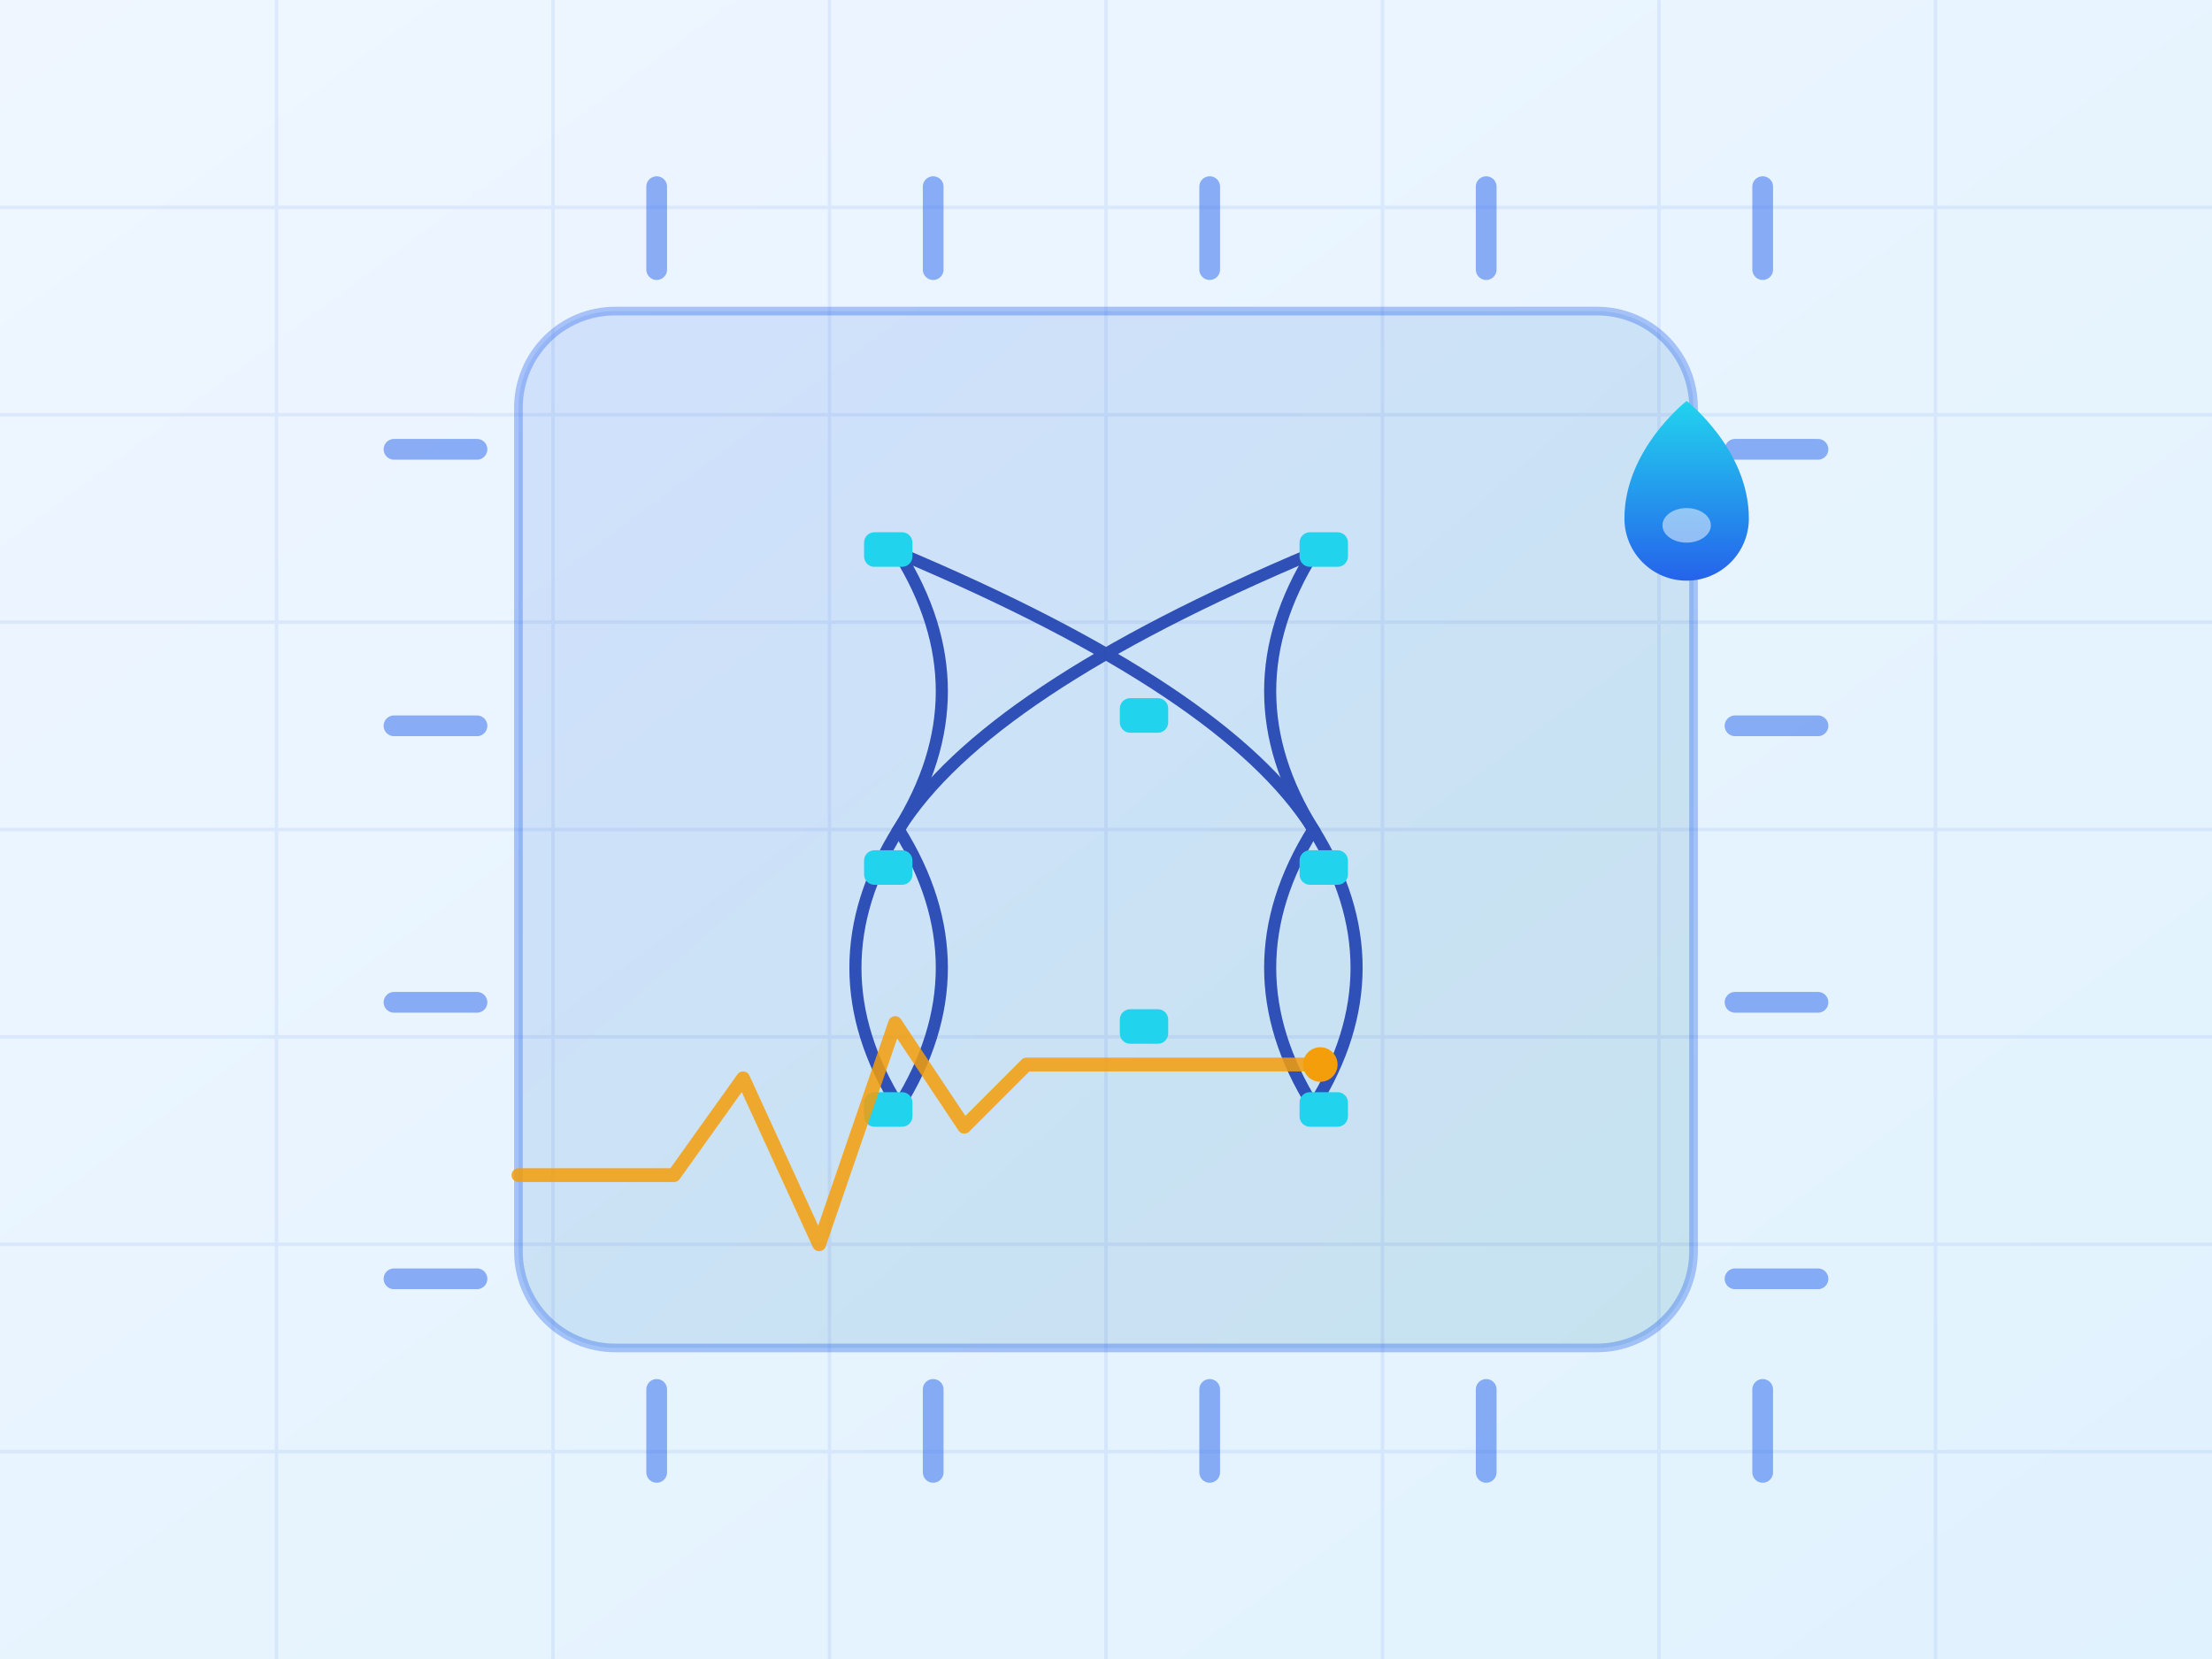
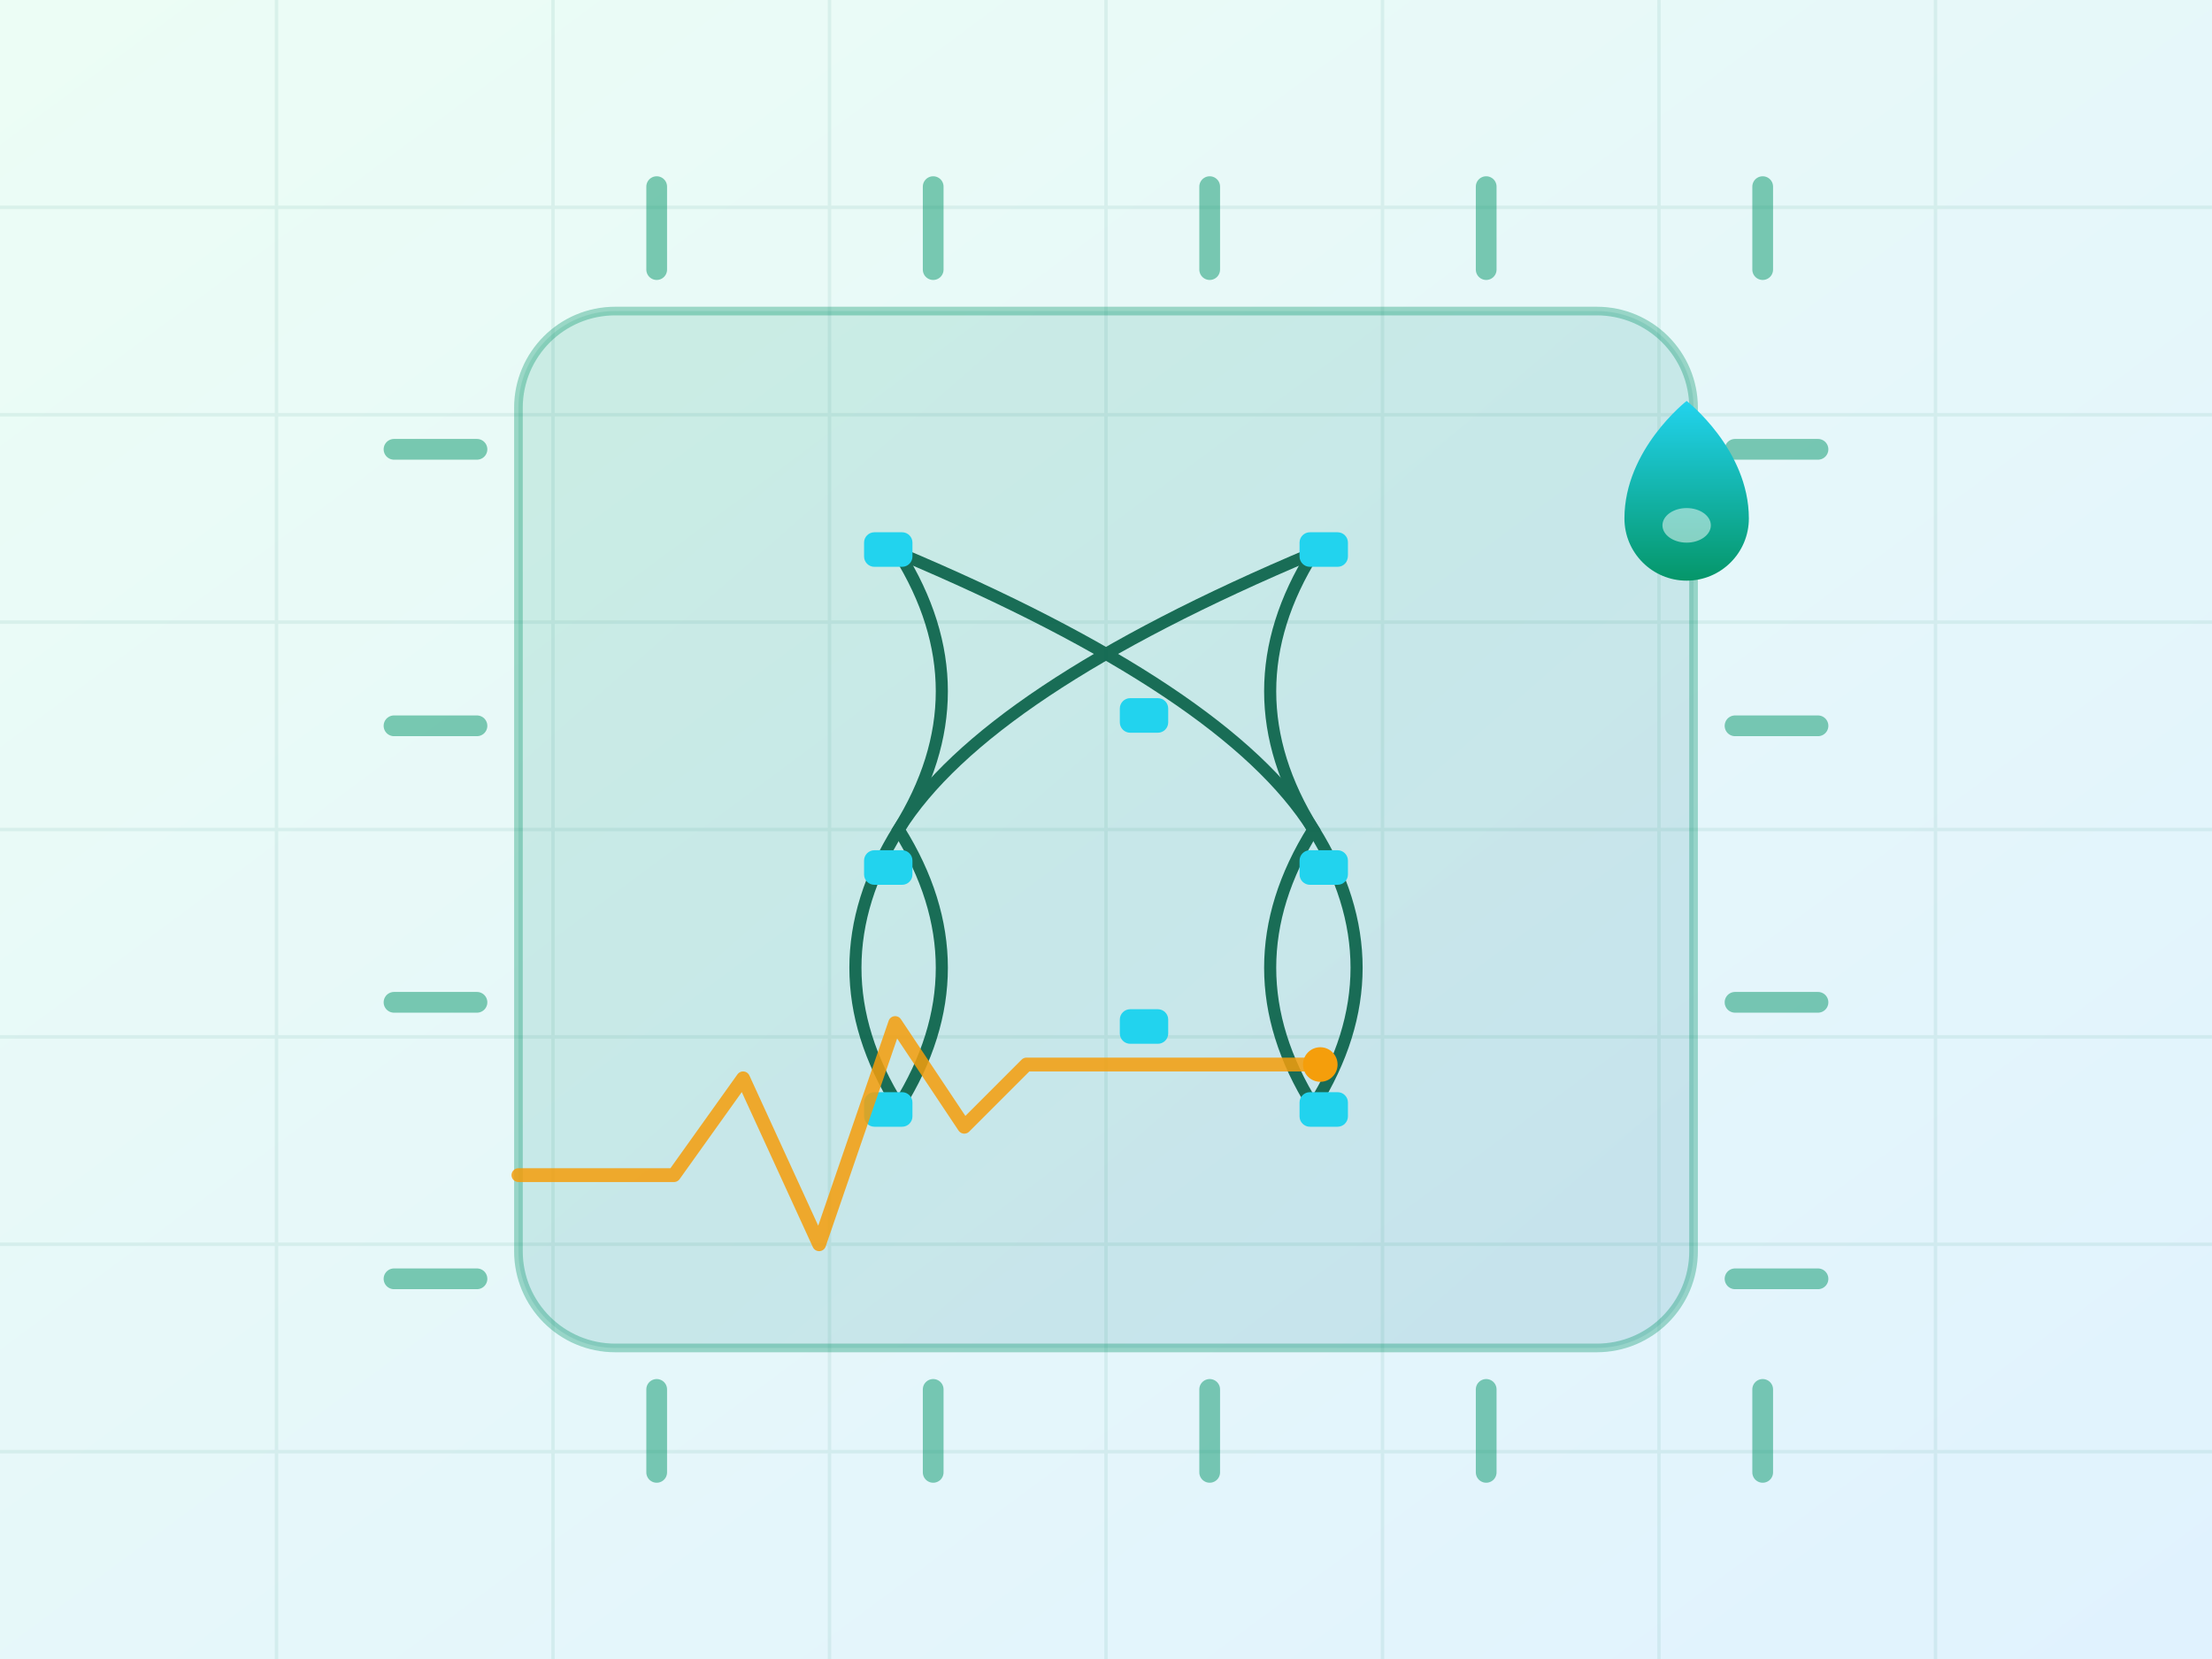
<svg xmlns="http://www.w3.org/2000/svg" viewBox="0 0 640 480" fill="none">
  <defs>
    <linearGradient id="bg" x1="0" y1="0" x2="1" y2="1">
-       <stop offset="0%" stop-color="#eff6ff" />
+       <stop offset="0%" stop-color="#ecfdf5" />
      <stop offset="100%" stop-color="#e0f2fe" />
    </linearGradient>
    <linearGradient id="chip" x1="0" y1="0" x2="1" y2="1">
-       <stop offset="0%" stop-color="#2563eb" />
+       <stop offset="0%" stop-color="#059669" />
      <stop offset="100%" stop-color="#0e7490" />
    </linearGradient>
    <linearGradient id="drop" x1="0" y1="0" x2="0" y2="1">
      <stop offset="0%" stop-color="#22d3ee" />
-       <stop offset="100%" stop-color="#2563eb" />
+       <stop offset="100%" stop-color="#059669" />
    </linearGradient>
  </defs>
  <rect width="640" height="480" fill="url(#bg)" />
-   <g opacity="0.08" stroke="#1d4ed8" stroke-width="1">
+   <g opacity="0.08" stroke="#047857" stroke-width="1">
    <path d="M0 60h640M0 120h640M0 180h640M0 240h640M0 300h640M0 360h640M0 420h640M80 0v480M160 0v480M240 0v480M320 0v480M400 0v480M480 0v480M560 0v480" />
  </g>
  <rect x="150" y="90" width="340" height="300" rx="28" fill="url(#chip)" opacity="0.14" />
-   <rect x="150" y="90" width="340" height="300" rx="28" stroke="#2563eb" stroke-width="2.5" opacity="0.35" />
-   <g stroke="#2563eb" stroke-width="6" stroke-linecap="round" opacity="0.5">
+   <rect x="150" y="90" width="340" height="300" rx="28" stroke="#059669" stroke-width="2.5" opacity="0.35" />
+   <g stroke="#059669" stroke-width="6" stroke-linecap="round" opacity="0.5">
    <path d="M190 78v-24M270 78v-24M350 78v-24M430 78v-24M510 78v-24" />
    <path d="M190 402v24M270 402v24M350 402v24M430 402v24M510 402v24" />
    <path d="M138 130h-24M138 210h-24M138 290h-24M138 370h-24" />
    <path d="M502 130h24M502 210h24M502 290h24M502 370h24" />
  </g>
  <g transform="translate(320,240)">
-     <g stroke="#1e40af" stroke-width="3.5" fill="none" opacity="0.9">
+     <g stroke="#065f46" stroke-width="3.5" fill="none" opacity="0.9">
      <path d="M-60,-80 Q -35,-40 -60,0 Q -85,40 -60,80" />
      <path d="M60,-80 Q 35,-40 60,0 Q 85,40 60,80" />
      <path d="M-60,-80 Q 35,-40 60,0 Q 35,40 60,80" />
      <path d="M60,-80 Q -35,-40 -60,0 Q -35,40 -60,80" />
    </g>
    <g fill="#22d3ee">
      <rect x="-70" y="-86" width="14" height="10" rx="3" />
      <rect x="56" y="-86" width="14" height="10" rx="3" />
      <rect x="4" y="-38" width="14" height="10" rx="3" />
      <rect x="-70" y="6" width="14" height="10" rx="3" />
      <rect x="56" y="6" width="14" height="10" rx="3" />
      <rect x="4" y="52" width="14" height="10" rx="3" />
      <rect x="-70" y="76" width="14" height="10" rx="3" />
      <rect x="56" y="76" width="14" height="10" rx="3" />
    </g>
  </g>
  <path d="M470 150c0-20 18-34 18-34s18 14 18 34a18 18 0 1 1-36 0z" fill="url(#drop)" />
  <ellipse cx="488" cy="152" rx="7" ry="5" fill="#fff" opacity="0.5" />
  <path d="M150 340h45l20-28 22 48 22-64 20 30 18-18h85" stroke="#f59e0b" stroke-width="4" fill="none" stroke-linecap="round" stroke-linejoin="round" opacity="0.85" />
  <circle cx="382" cy="308" r="5" fill="#f59e0b" />
</svg>
